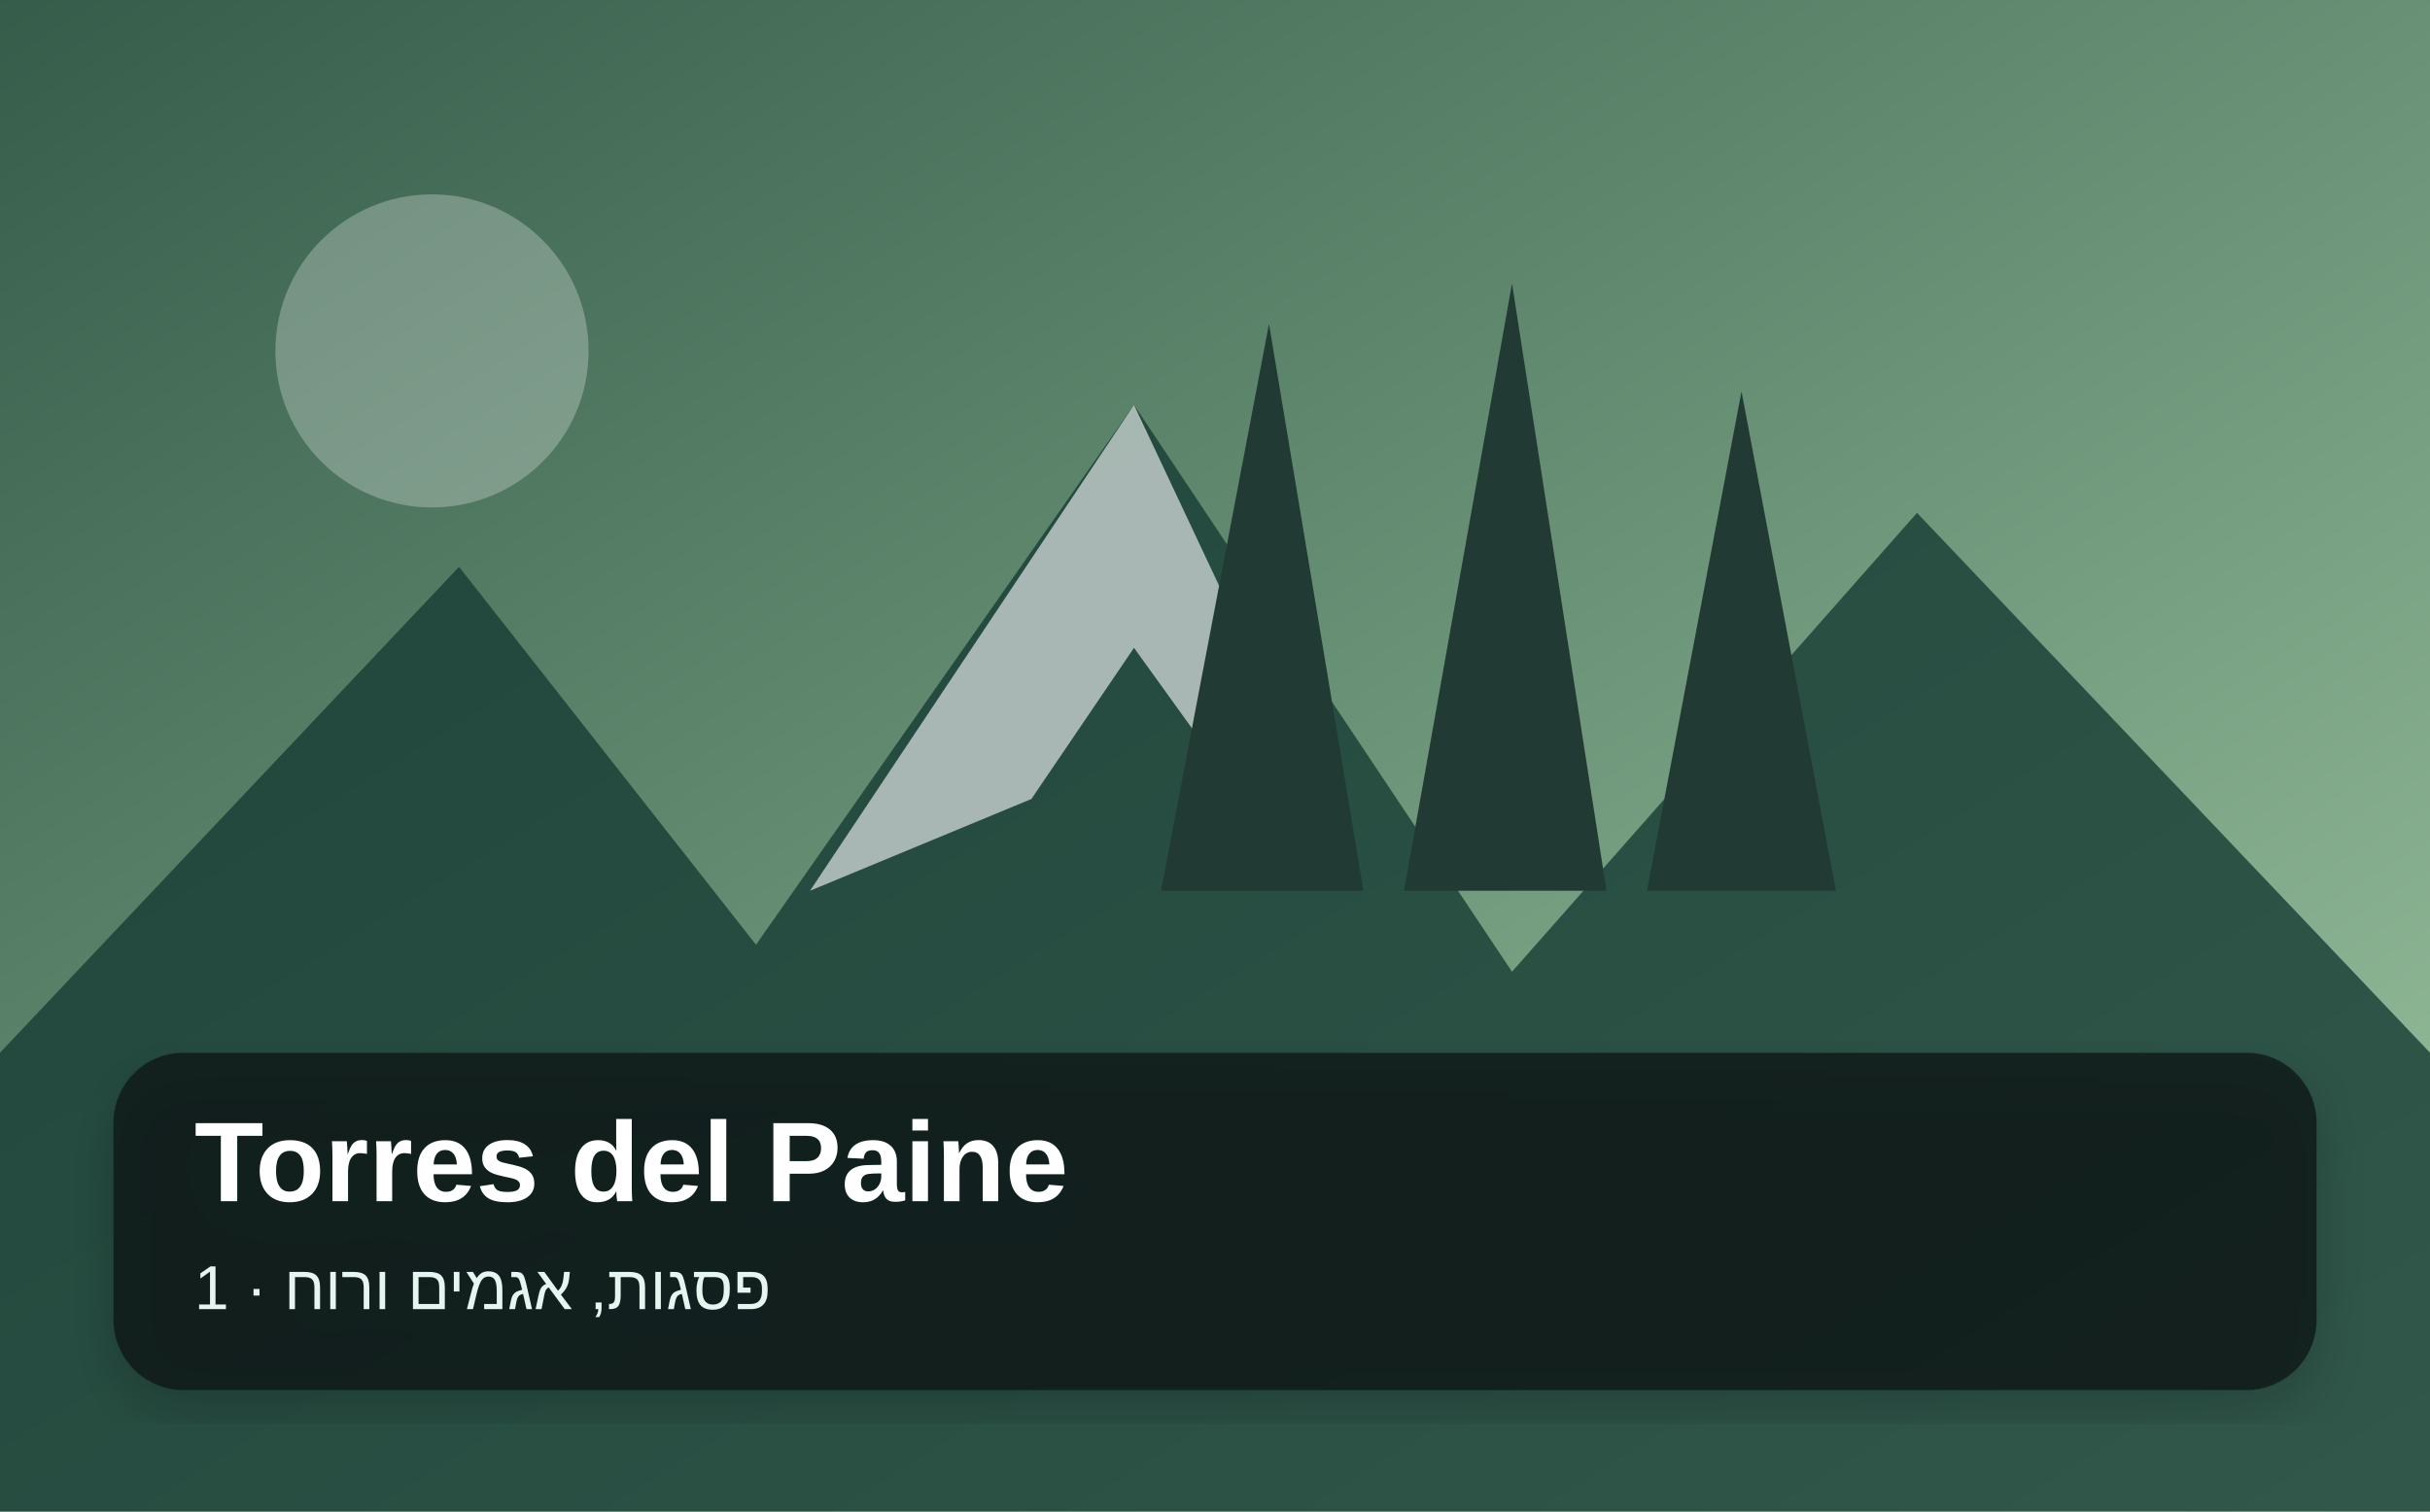
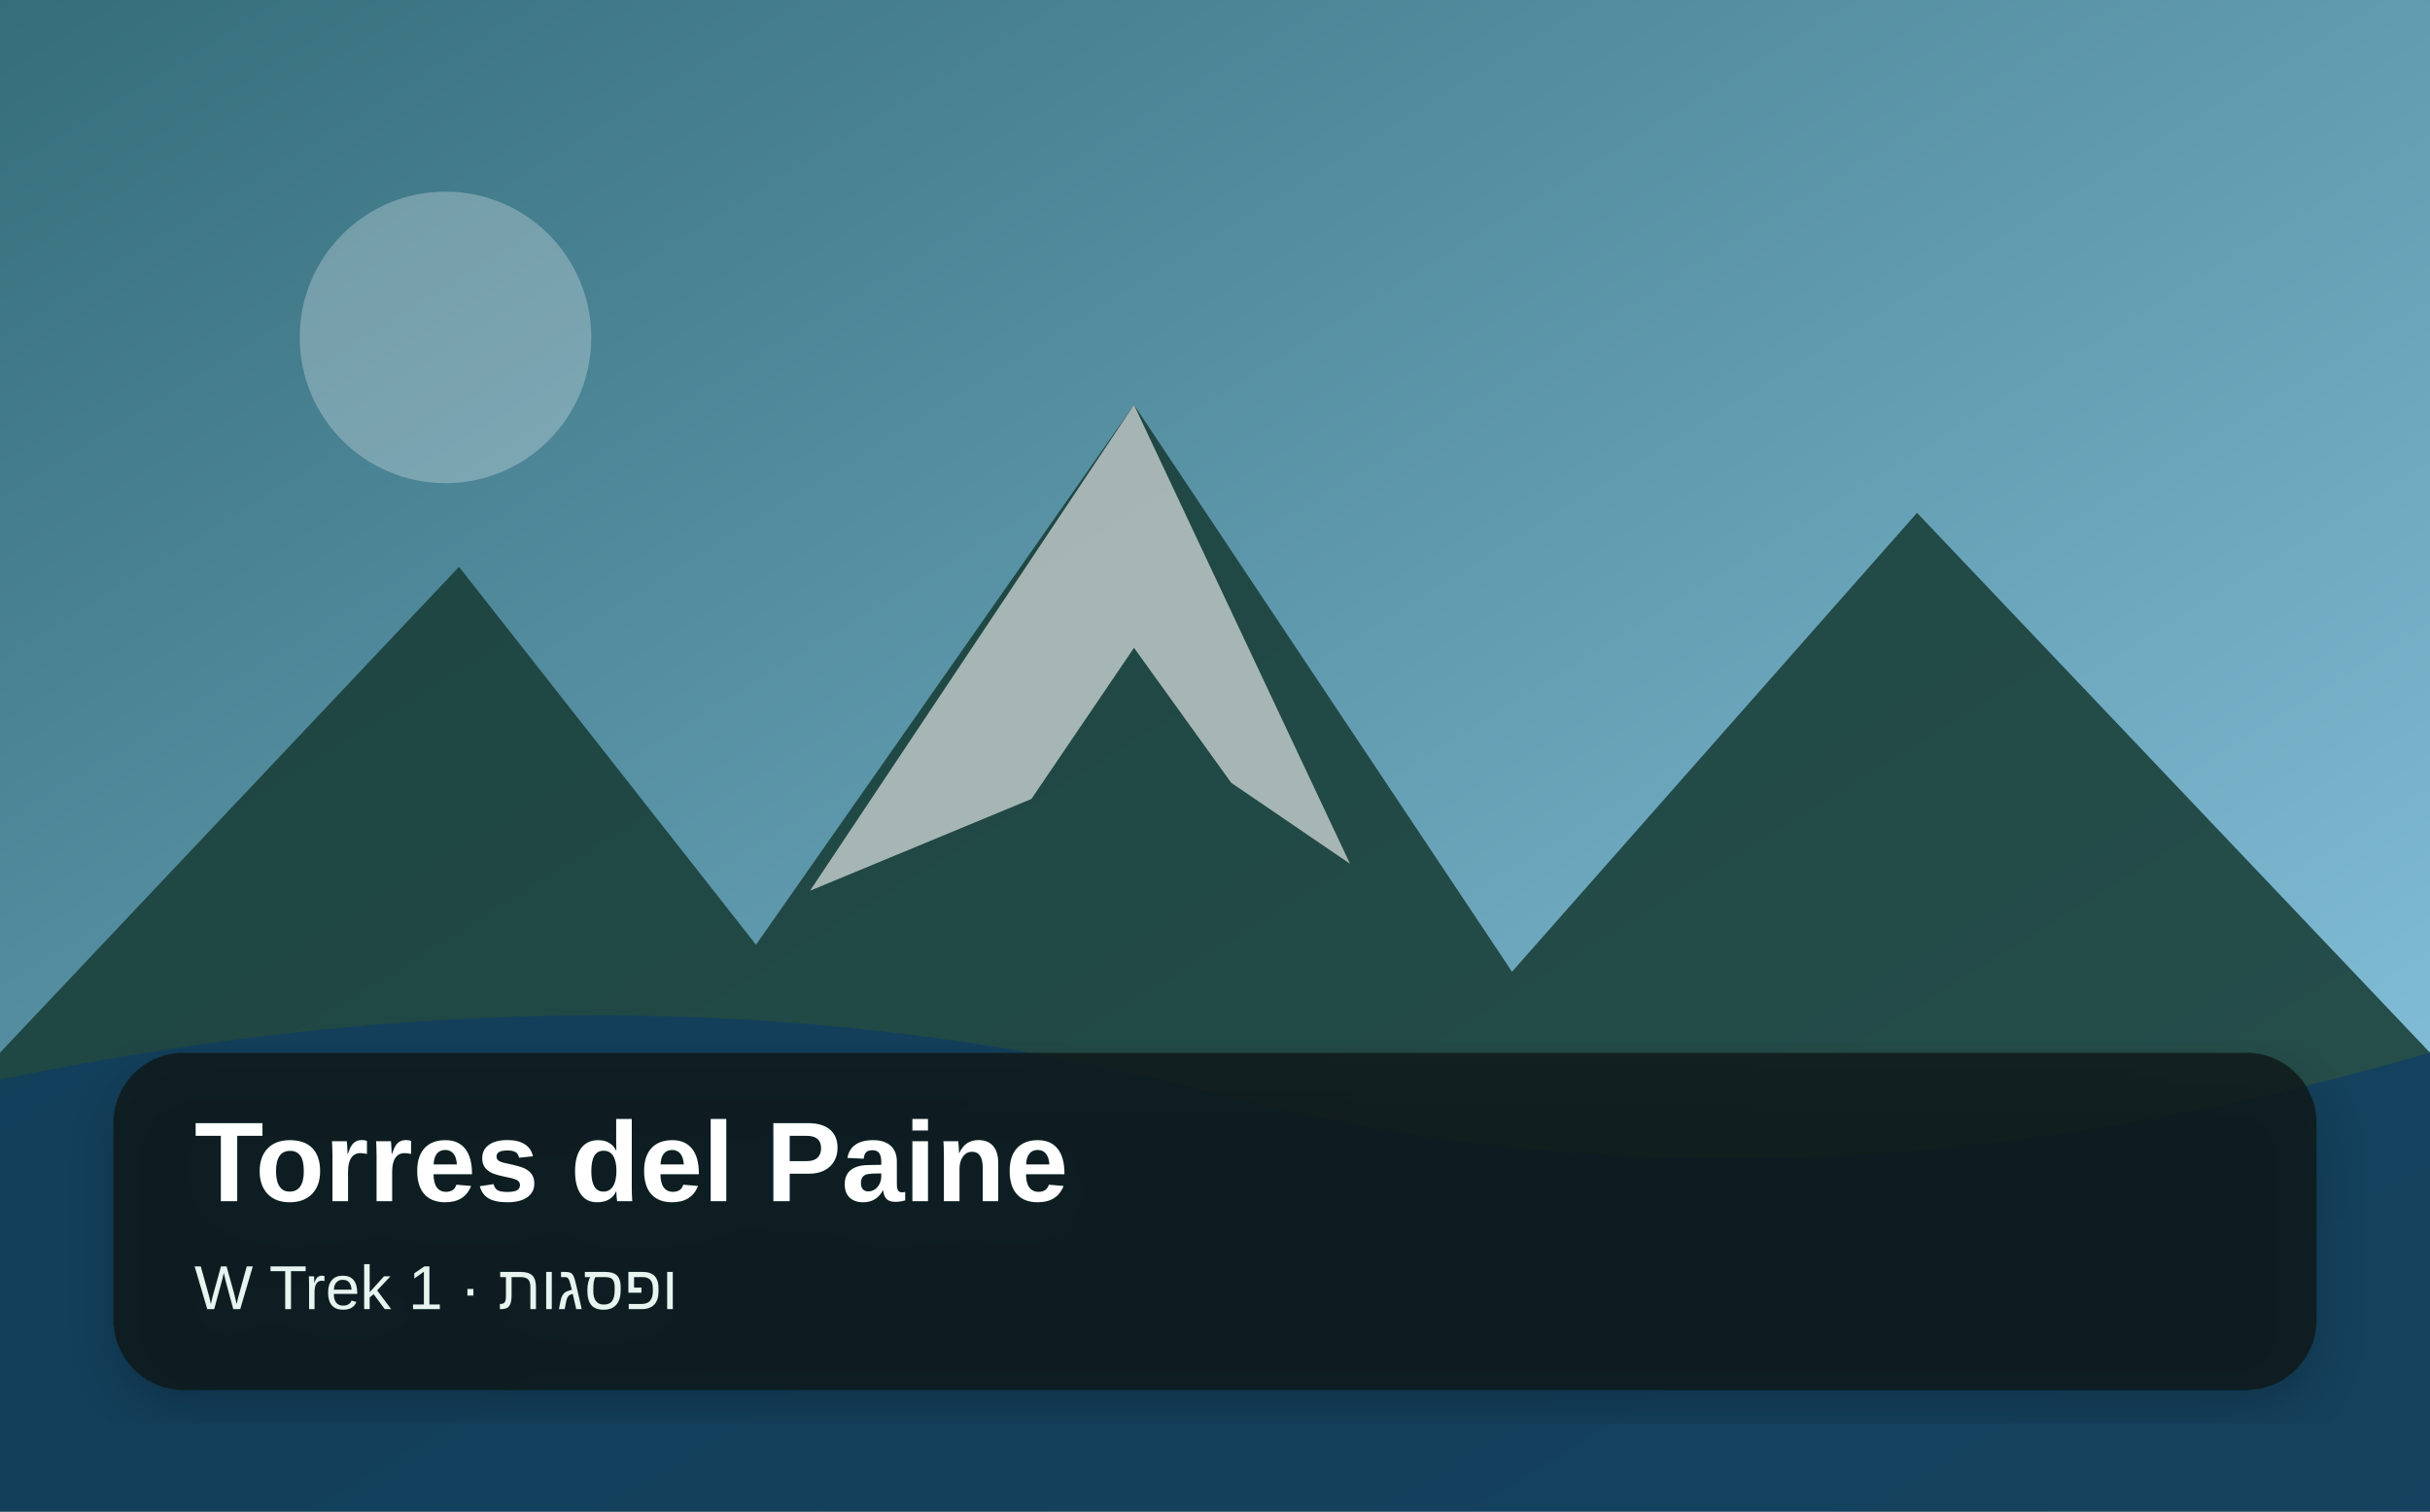
<svg xmlns="http://www.w3.org/2000/svg" width="900" height="560" viewBox="0 0 900 560">
  <defs>
    <linearGradient id="g" x1="0" y1="0" x2="1" y2="1">
-       <stop stop-color="#355c4a" />
-       <stop offset="1" stop-color="#9cc5a1" />
+       <stop stop-color="#356d7a" />
+       <stop offset="1" stop-color="#8ecae6" />
    </linearGradient>
    <filter id="s">
      <feDropShadow dx="0" dy="8" stdDeviation="10" flood-opacity=".25" />
    </filter>
  </defs>
  <rect width="900" height="560" fill="url(#g)" />
-   <circle cx="160" cy="130" r="58" fill="#fff4" />
-   <path d="M0 390 L170 210 L280 350 L420 150 L560 360 L710 190 L900 390 V560 H0Z" fill="#173c35cc" />
+   <circle cx="165" cy="125" r="54" fill="#fff4" />
+   <path d="M0 390 L170 210 L280 350 L420 150 L560 360 L710 190 L900 390 V560 H0Z" fill="#173c35dd" />
  <path d="M300 330 L420 150 L500 320 L456 290 L420 240 L382 296Z" fill="#fff9" />
-   <path d="M430 330 L470 120 L505 330Z M520 330 L560 105 L595 330Z M610 330 L645 145 L680 330Z" fill="#213b34" />
+   <path d="M0 400 Q240 350 450 405 T900 390 V560 H0Z" fill="#0d3b66aa" />
  <g filter="url(#s)">
    <rect x="42" y="390" width="816" height="125" rx="26" fill="#0b201bcc" />
    <text x="72" y="445" font-family="Arial,sans-serif" font-size="42" font-weight="700" fill="white">Torres del Paine</text>
-     <text x="72" y="485" font-family="Arial,sans-serif" font-size="23" fill="#e8f4ef">פסגות, אגמים ורוח · 1</text>
+     <text x="72" y="485" font-family="Arial,sans-serif" font-size="23" fill="#e8f4ef">W Trek ופסגות · 1</text>
  </g>
</svg>
